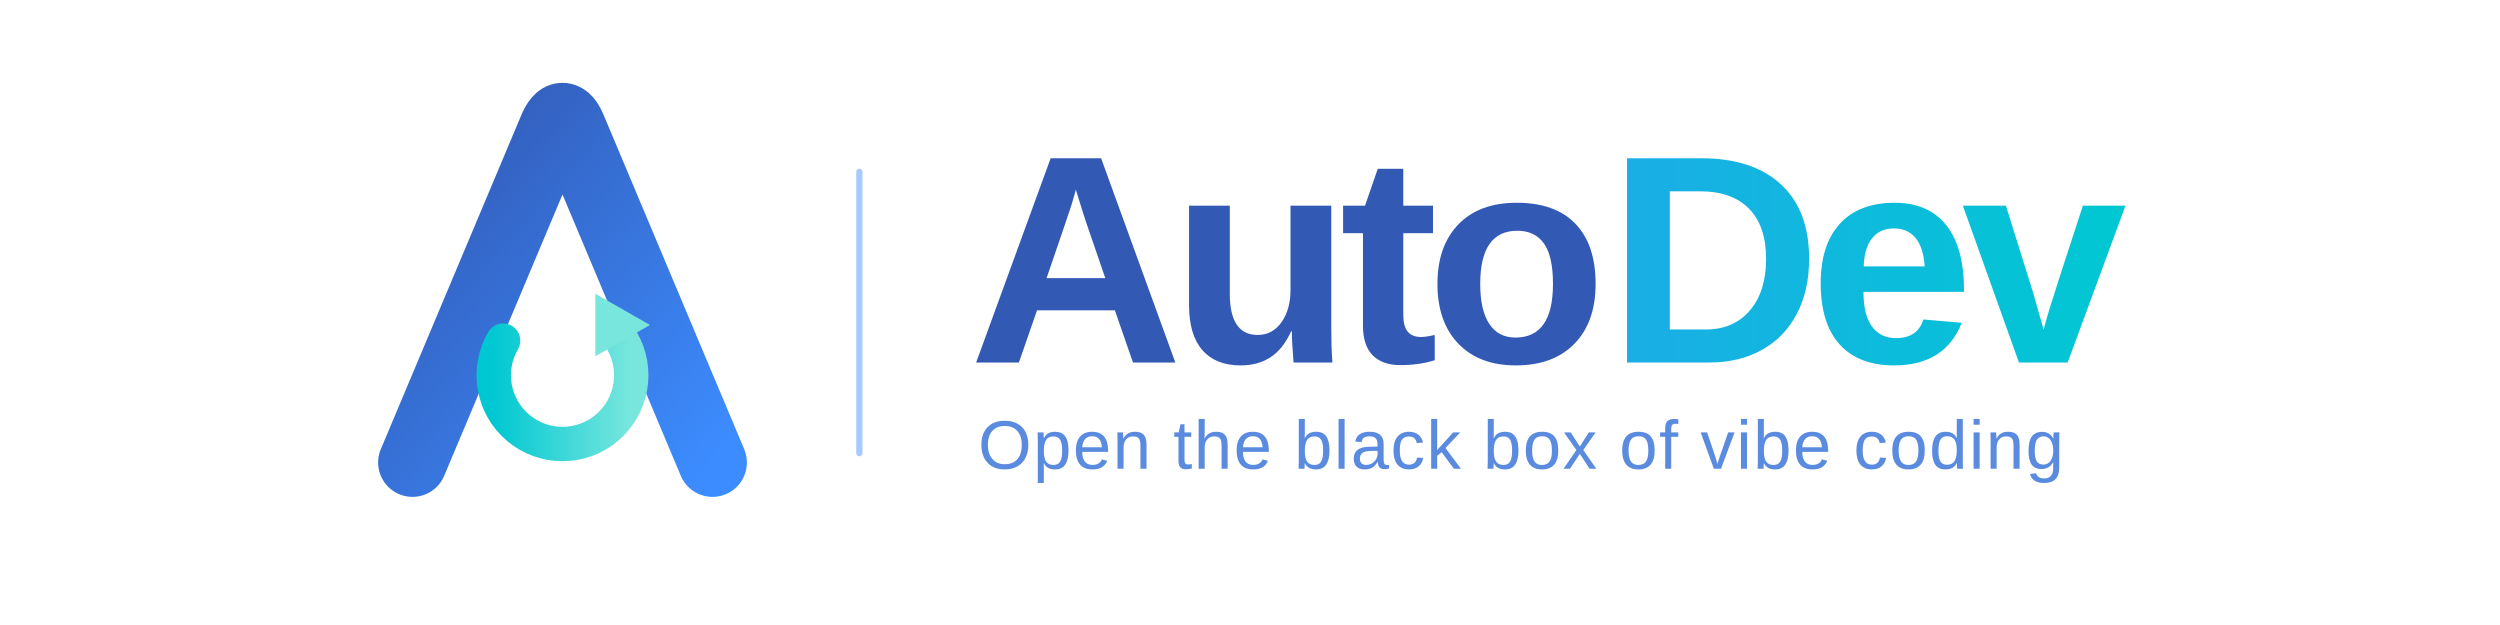
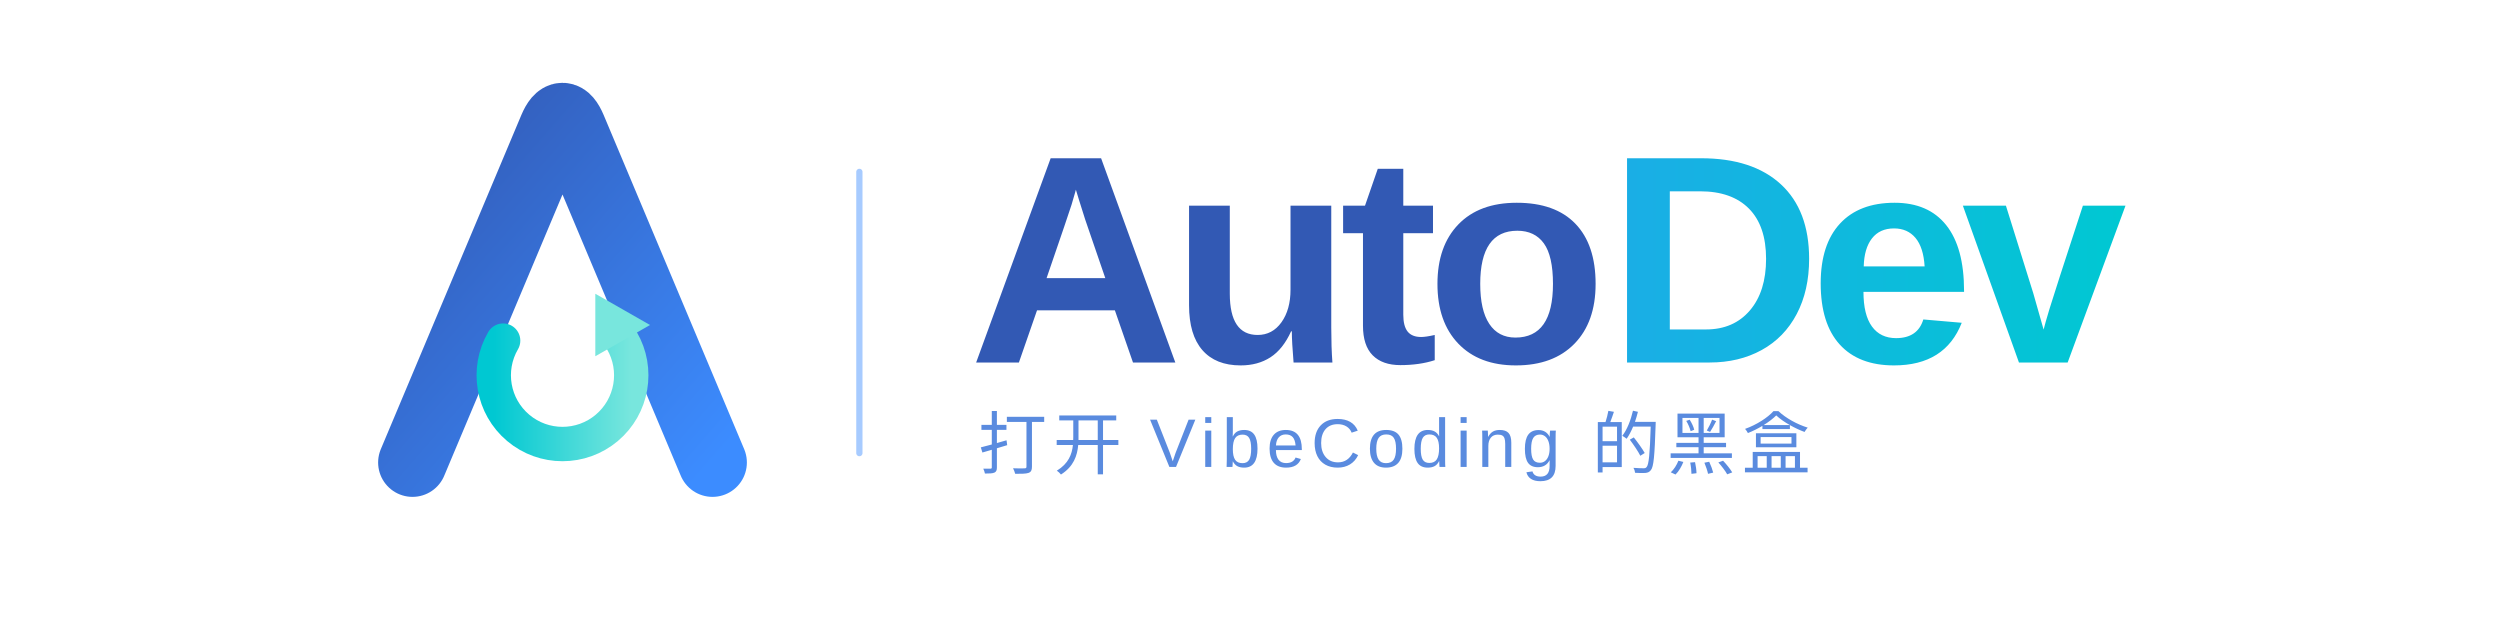
<svg xmlns="http://www.w3.org/2000/svg" width="1600" height="400" viewBox="0 0 1600 400">
  <defs>
    <linearGradient id="a" x1="0" y1="0" x2="1" y2="1">
      <stop offset="0" stop-color="#3259B4" />
      <stop offset="1" stop-color="#3C8CFF" />
    </linearGradient>
    <linearGradient id="c" x1="0" y1="0" x2="1" y2="0">
      <stop offset="0" stop-color="#00C8D2" />
      <stop offset="1" stop-color="#78E6DD" />
    </linearGradient>
    <linearGradient id="dev" x1="0" y1="0" x2="1" y2="0">
      <stop offset="0" stop-color="#3C8CFF" />
      <stop offset="1" stop-color="#00C8D2" />
    </linearGradient>
  </defs>
  <g transform="translate(60 0)">
    <g transform="translate(300 200)">
      <path d="M -96 96 L -6 -118 Q 0 -132 6 -118 L 96 96" fill="none" stroke="url(#a)" stroke-width="44" stroke-linecap="round" stroke-linejoin="round" />
      <path d="M -38 18 A 44 44 0 1 0 38 18" fill="none" stroke="url(#c)" stroke-width="22" stroke-linecap="round" />
      <path d="M 21 -12 L 56 8 L 21 28 Z" fill="#78E6DD" />
    </g>
    <line x1="490" y1="110" x2="490" y2="290" stroke="#3C8CFF" stroke-opacity="0.45" stroke-width="4" stroke-linecap="round" />
    <text x="560" y="232" font-family="'Helvetica Neue', 'SF Pro Display', Arial, sans-serif" font-weight="700" font-size="190" letter-spacing="-8" fill="#3259B4">Auto<tspan fill="url(#dev)">Dev</tspan>
    </text>
-     <text x="566" y="300" font-family="'Helvetica Neue', 'PingFang SC', 'SF Pro Display', Arial, sans-serif" font-weight="500" font-size="44" letter-spacing="1" fill="#5A8BDF">Open the black box of vibe coding</text>
+     <text x="566" y="300" font-family="'Helvetica Neue', 'PingFang SC', 'SF Pro Display', Arial, sans-serif" font-weight="500" font-size="44" letter-spacing="4" fill="#5A8BDF">打开 VibeCoding 的黑盒</text>
  </g>
</svg>
